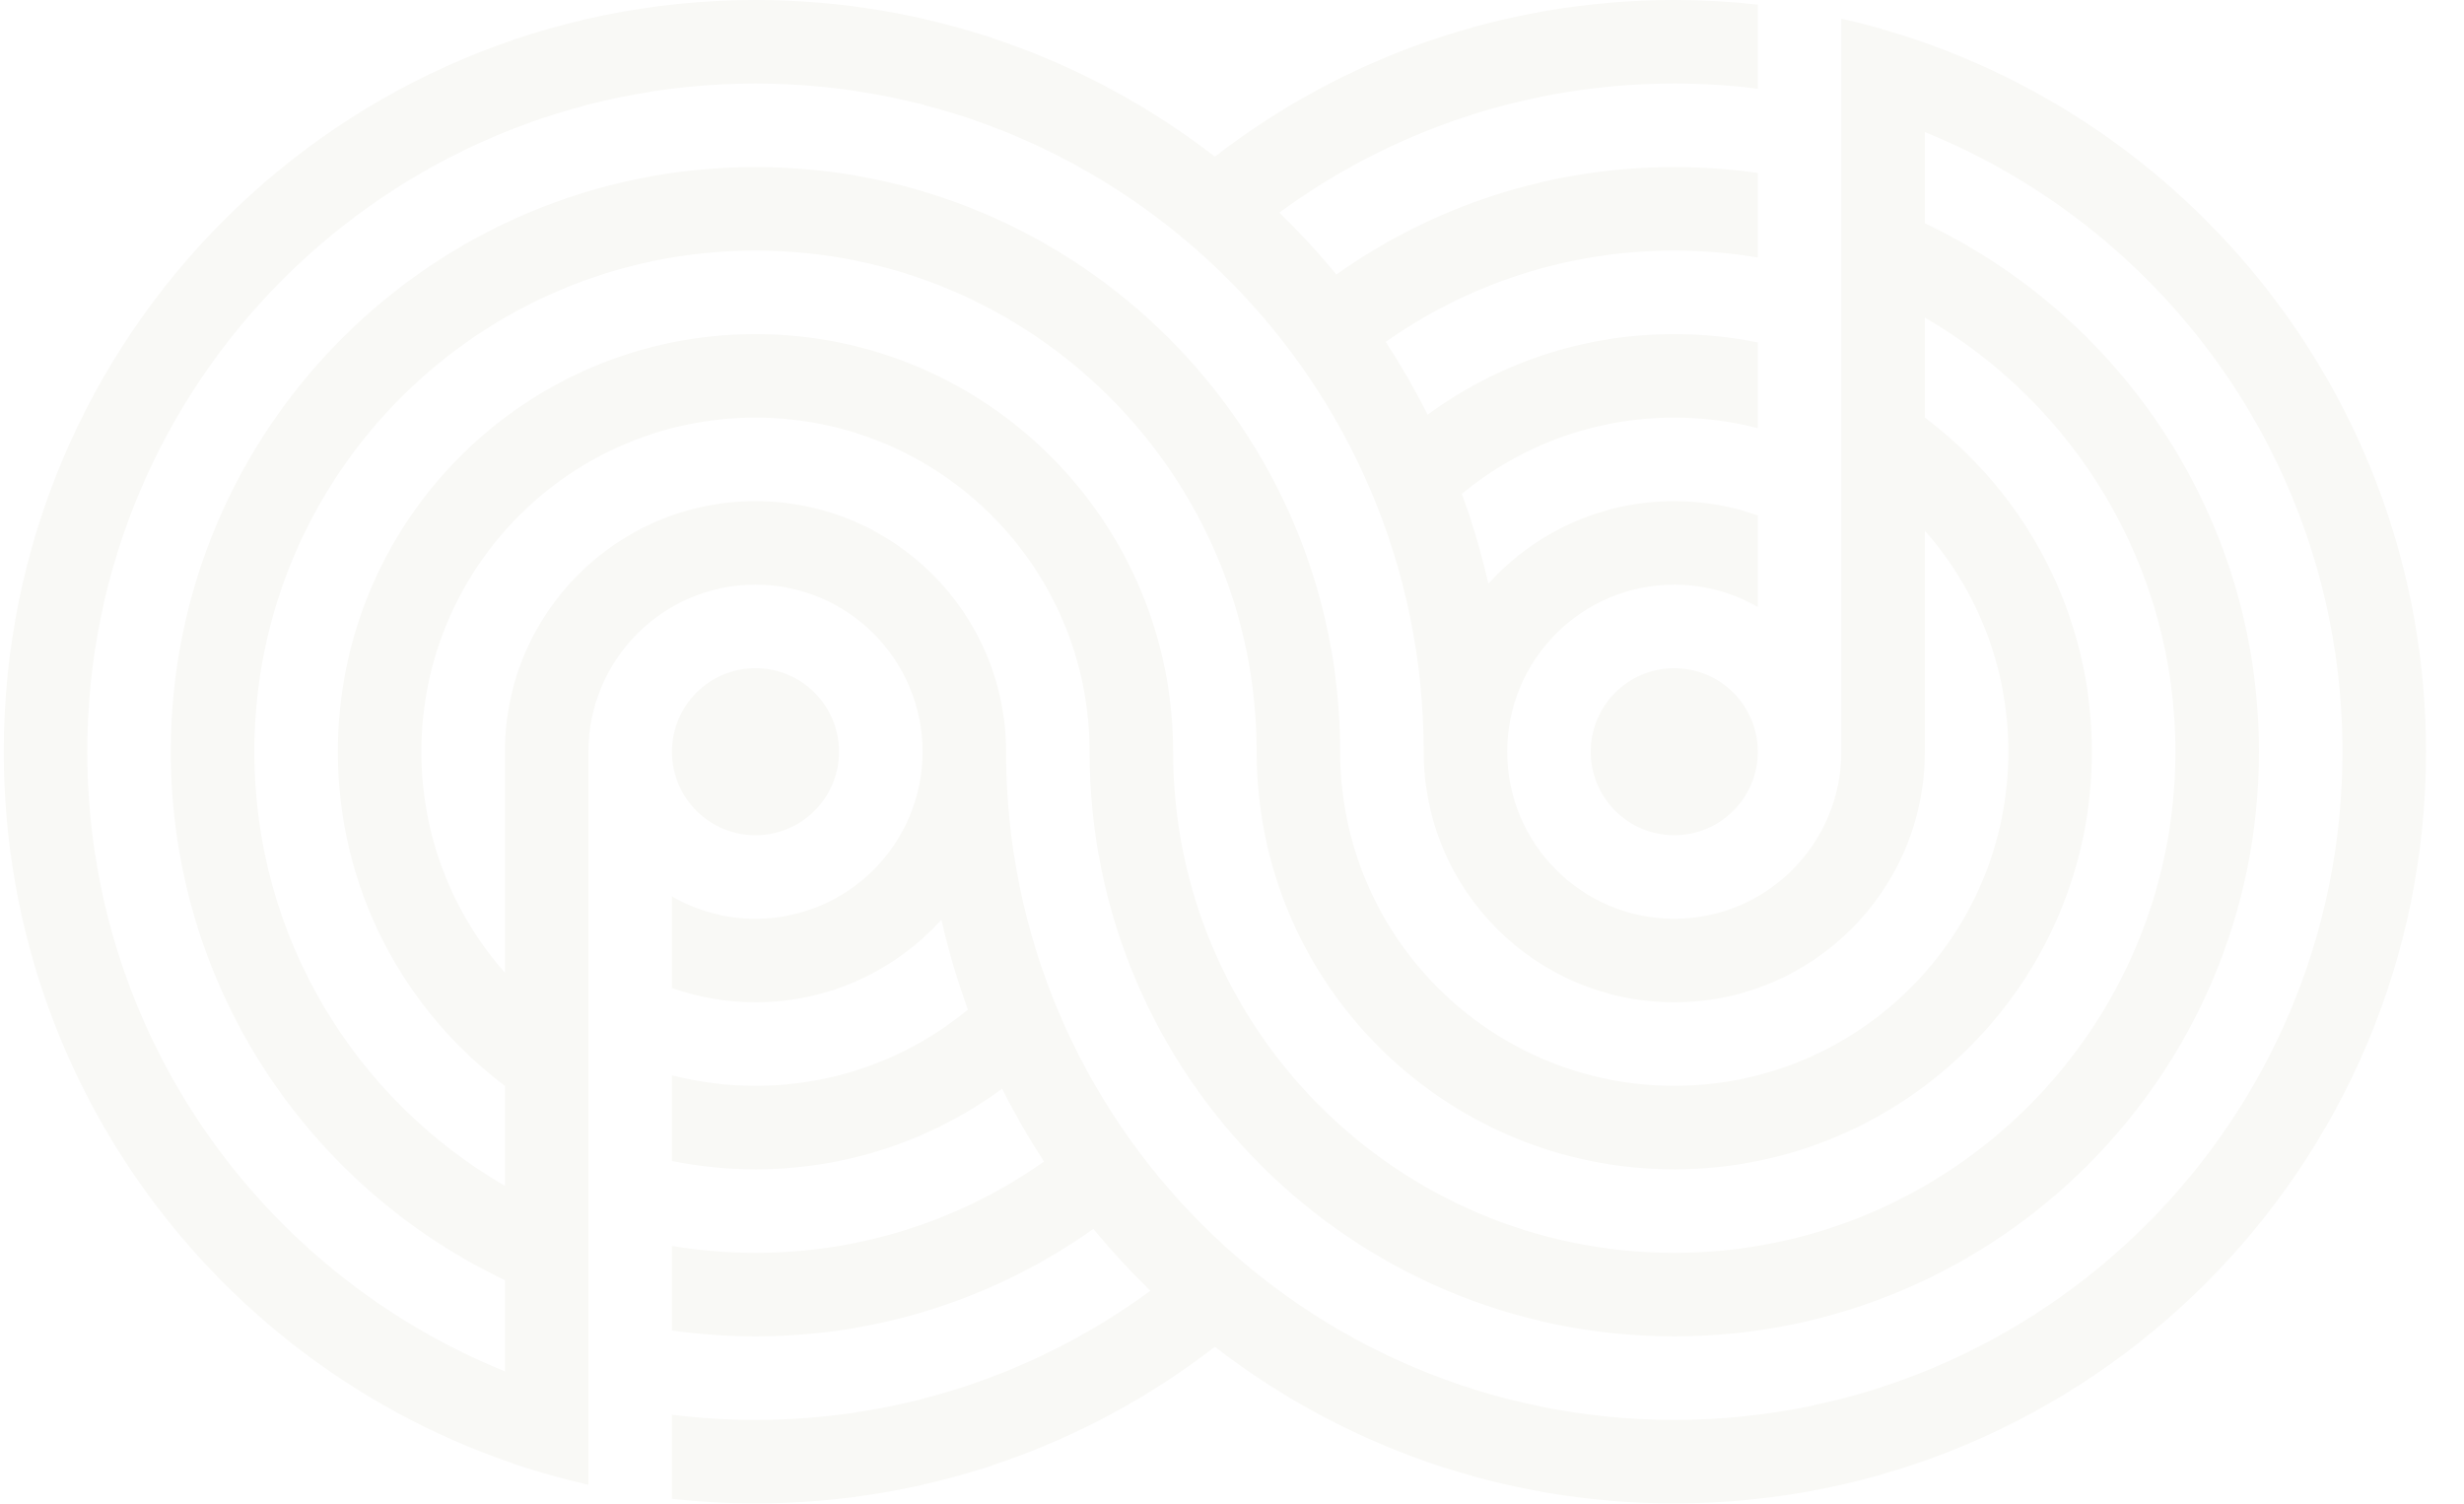
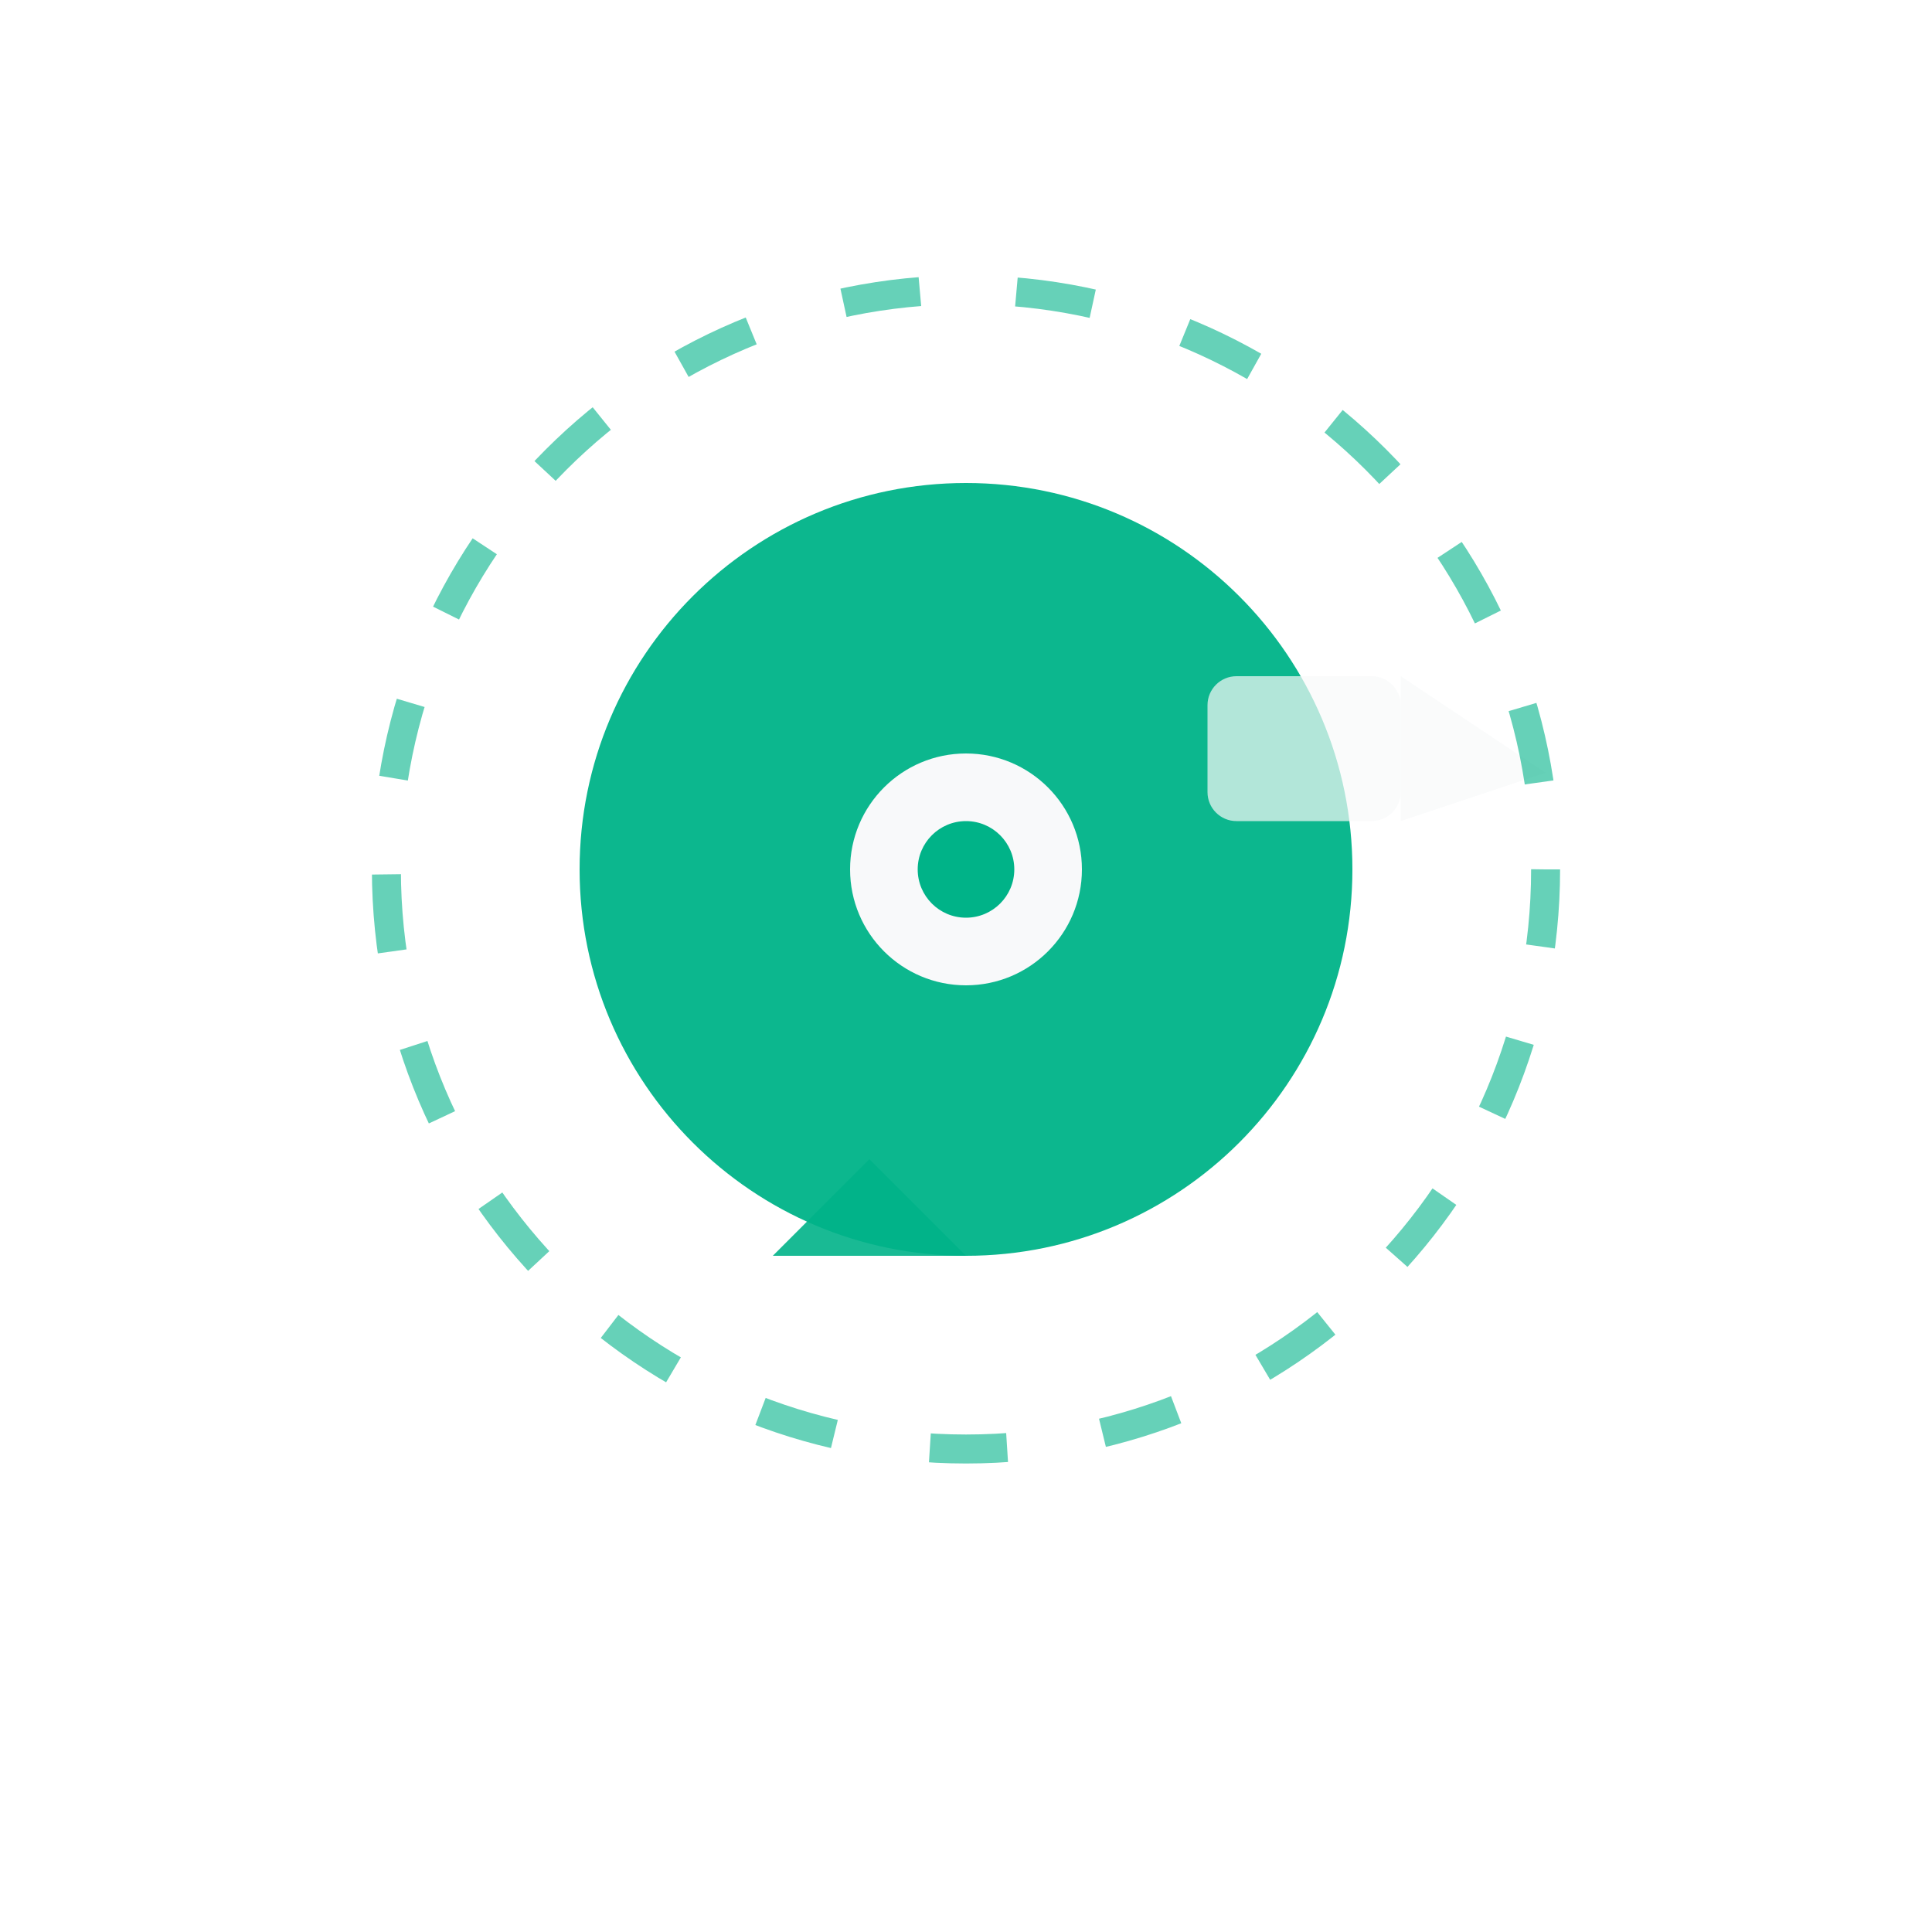
- <svg xmlns="http://www.w3.org/2000/svg" width="59" height="36" viewBox="0 0 59 36" fill="none">
-   <path d="M20.09 18C20.09 19.105 19.194 20 18.09 20C16.985 20 16.09 19.105 16.09 18C16.09 16.895 16.985 16 18.09 16C19.194 16 20.09 16.895 20.09 18Z" fill="#F9F9F6" />
-   <path d="M42.09 18C42.09 19.105 41.194 20 40.09 20C38.985 20 38.09 19.105 38.09 18C38.09 16.895 38.985 16 40.09 16C41.194 16 42.09 16.895 42.09 18Z" fill="#F9F9F6" />
-   <path fill-rule="evenodd" clip-rule="evenodd" d="M40.09 2.0365e-06C40.766 2.1547e-06 41.433 0.037 42.09 0.11V2.124C41.435 2.042 40.767 2 40.09 2C36.552 2 33.283 3.147 30.634 5.091C31.116 5.56 31.572 6.054 31.999 6.574C34.283 4.953 37.076 4 40.09 4C40.769 4 41.437 4.048 42.09 4.142V6.166C41.439 6.057 40.771 6 40.09 6C37.517 6 35.135 6.809 33.182 8.186C33.547 8.747 33.882 9.329 34.184 9.93C35.838 8.717 37.881 8 40.09 8C40.775 8 41.444 8.069 42.09 8.2V10.252C41.451 10.088 40.781 10 40.09 10C38.157 10 36.386 10.684 35.003 11.825C35.258 12.523 35.471 13.242 35.639 13.977C36.736 12.763 38.324 12 40.09 12C40.791 12 41.464 12.12 42.09 12.341V14.535C41.502 14.195 40.819 14 40.09 14C37.881 14 36.09 15.791 36.09 18C36.09 20.209 37.881 22 40.09 22C42.299 22 44.09 20.209 44.09 18L44.09 17.979V0.446C52.106 2.265 58.09 9.434 58.09 18C58.09 27.941 50.031 36 40.09 36C35.947 36 32.132 34.601 29.09 32.249C26.048 34.6 22.231 36 18.09 36C17.414 36 16.747 35.963 16.09 35.89V33.876C16.745 33.958 17.413 34 18.09 34C21.628 34 24.896 32.852 27.545 30.909C27.064 30.441 26.608 29.946 26.181 29.426C23.896 31.047 21.103 32 18.09 32C17.411 32 16.743 31.952 16.09 31.858V29.834C16.74 29.943 17.409 30 18.09 30C20.663 30 23.045 29.191 24.998 27.814C24.633 27.253 24.298 26.671 23.996 26.07C22.341 27.283 20.299 28 18.09 28C17.405 28 16.736 27.931 16.09 27.8V25.748C16.729 25.913 17.399 26 18.09 26C20.023 26 21.794 25.316 23.177 24.175C22.922 23.477 22.709 22.759 22.541 22.023C21.443 23.237 19.856 24 18.09 24C17.389 24 16.715 23.88 16.09 23.659V21.465C16.678 21.805 17.361 22 18.09 22C20.299 22 22.09 20.209 22.09 18C22.09 15.791 20.299 14 18.09 14C15.881 14 14.09 15.791 14.09 18L14.09 35.554C6.074 33.735 0.09 26.566 0.09 18C0.09 8.059 8.149 0 18.09 0C22.232 0 26.048 1.399 29.09 3.751C32.132 1.4 35.948 0 40.09 2.0365e-06ZM46.09 3.163V5.347C50.82 7.594 54.09 12.415 54.09 18C54.09 25.732 47.822 32 40.09 32C32.358 32 26.09 25.732 26.09 18C26.09 13.582 22.508 10 18.09 10C13.672 10 10.09 13.582 10.09 18C10.09 20.029 10.845 21.881 12.09 23.292V18C12.09 14.686 14.776 12 18.09 12C21.404 12 24.09 14.686 24.09 18C24.09 26.837 31.253 34 40.09 34C48.926 34 56.09 26.837 56.09 18C56.09 11.285 51.953 5.537 46.09 3.163ZM12.09 26.001L12.09 28.395C8.503 26.32 6.09 22.442 6.09 18C6.09 11.373 11.463 6 18.09 6C24.717 6 30.09 11.373 30.09 18C30.09 23.523 34.567 28 40.09 28C45.613 28 50.09 23.523 50.09 18C50.09 14.728 48.519 11.824 46.09 9.999V7.605C49.677 9.68 52.09 13.558 52.09 18C52.09 24.627 46.717 30 40.09 30C33.462 30 28.09 24.627 28.09 18C28.09 12.477 23.613 8 18.09 8C12.567 8 8.09 12.477 8.09 18C8.09 21.272 9.661 24.176 12.09 26.001ZM4.09 18C4.09 23.585 7.36 28.406 12.09 30.653V32.837C6.226 30.463 2.09 24.715 2.09 18C2.09 9.163 9.253 2 18.09 2C26.927 2 34.09 9.163 34.09 18C34.09 21.314 36.776 24 40.09 24C43.404 24 46.09 21.314 46.09 18L46.09 12.708C47.335 14.119 48.09 15.971 48.09 18C48.09 22.418 44.508 26 40.09 26C35.672 26 32.09 22.418 32.09 18C32.09 10.268 25.822 4 18.09 4C10.358 4 4.09 10.268 4.09 18Z" fill="#F9F9F6" />
+ <svg xmlns="http://www.w3.org/2000/svg" width="200" height="200" viewBox="0 0 200 200">
+   <circle cx="100" cy="90" r="40" fill="#00B388" opacity="0.95" />
+   <circle cx="100" cy="90" r="12" fill="#F8F9FA" />
+   <circle cx="100" cy="90" r="5" fill="#00B388" />
+   <path d="M80 130 L90 120 L100 130 Z" fill="#00B388" opacity="0.9" />
+   <rect x="125" y="70" width="20" height="15" rx="3" fill="#F8F9FA" opacity="0.7" />
+   <polygon points="145,70 160,80 145,85" fill="#F8F9FA" opacity="0.7" />
+   <circle cx="100" cy="90" r="60" fill="none" stroke="#00B388" stroke-width="3" stroke-dasharray="8 10" opacity="0.6" />
</svg>
